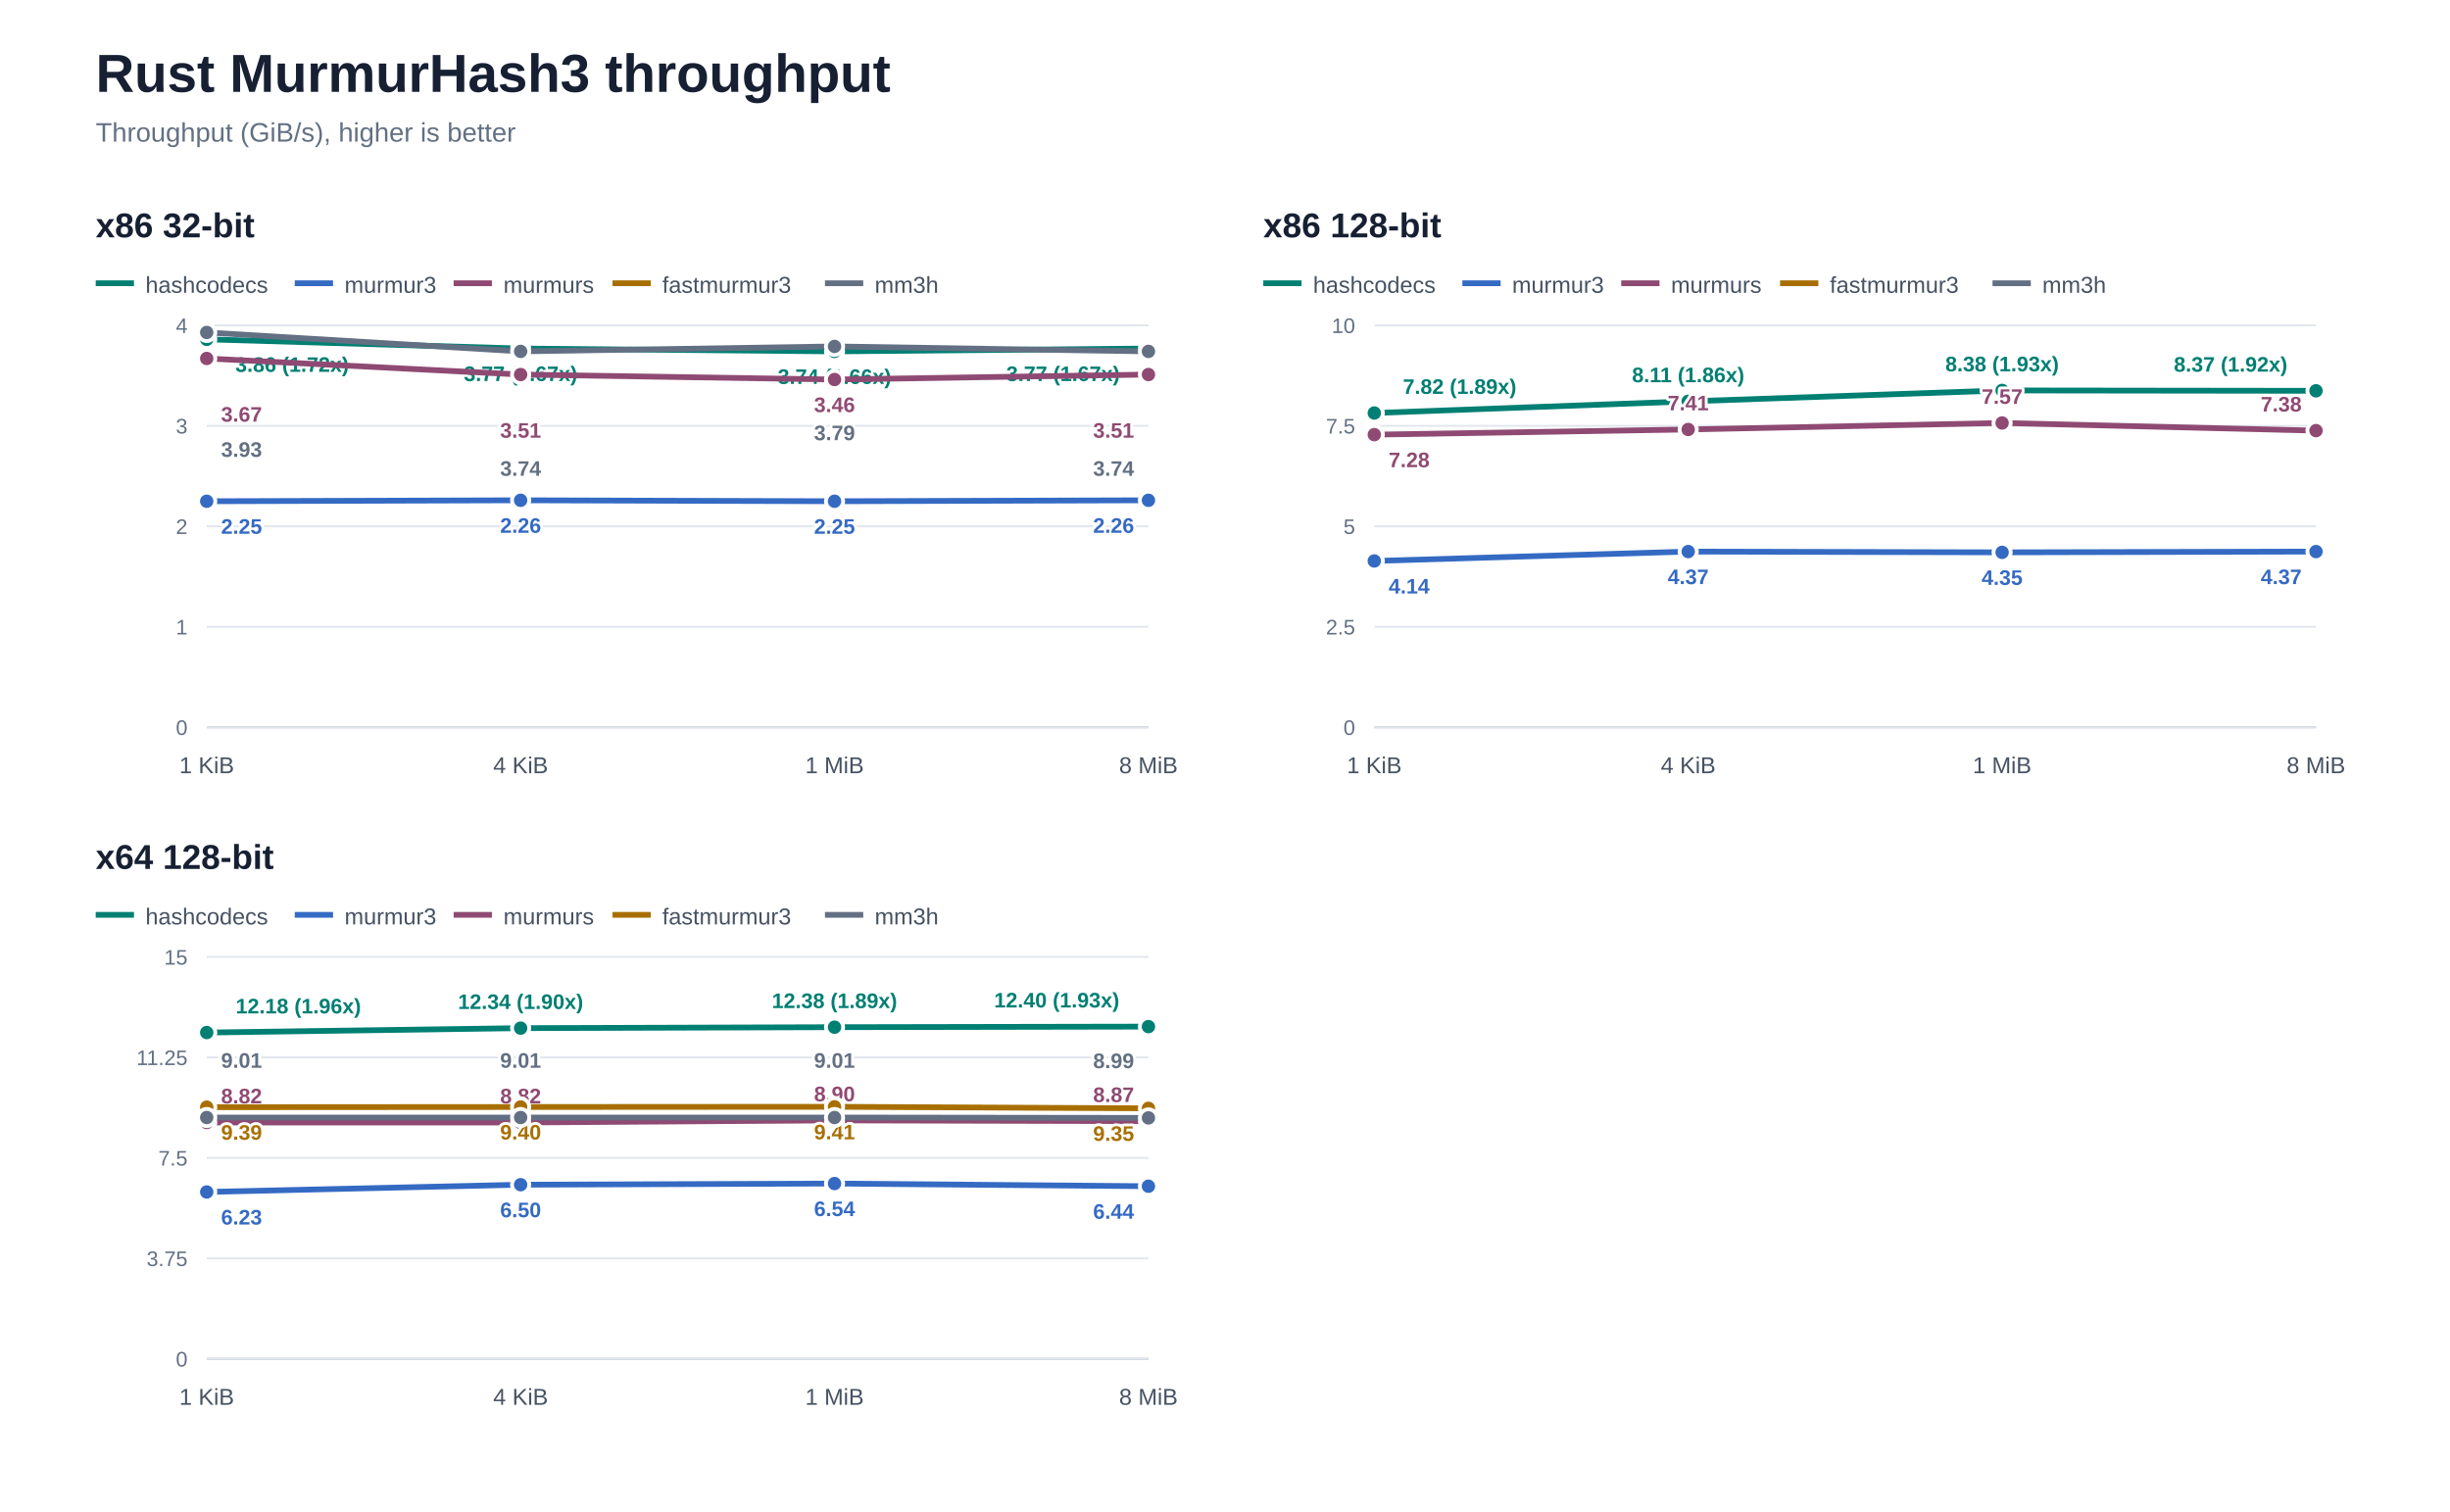
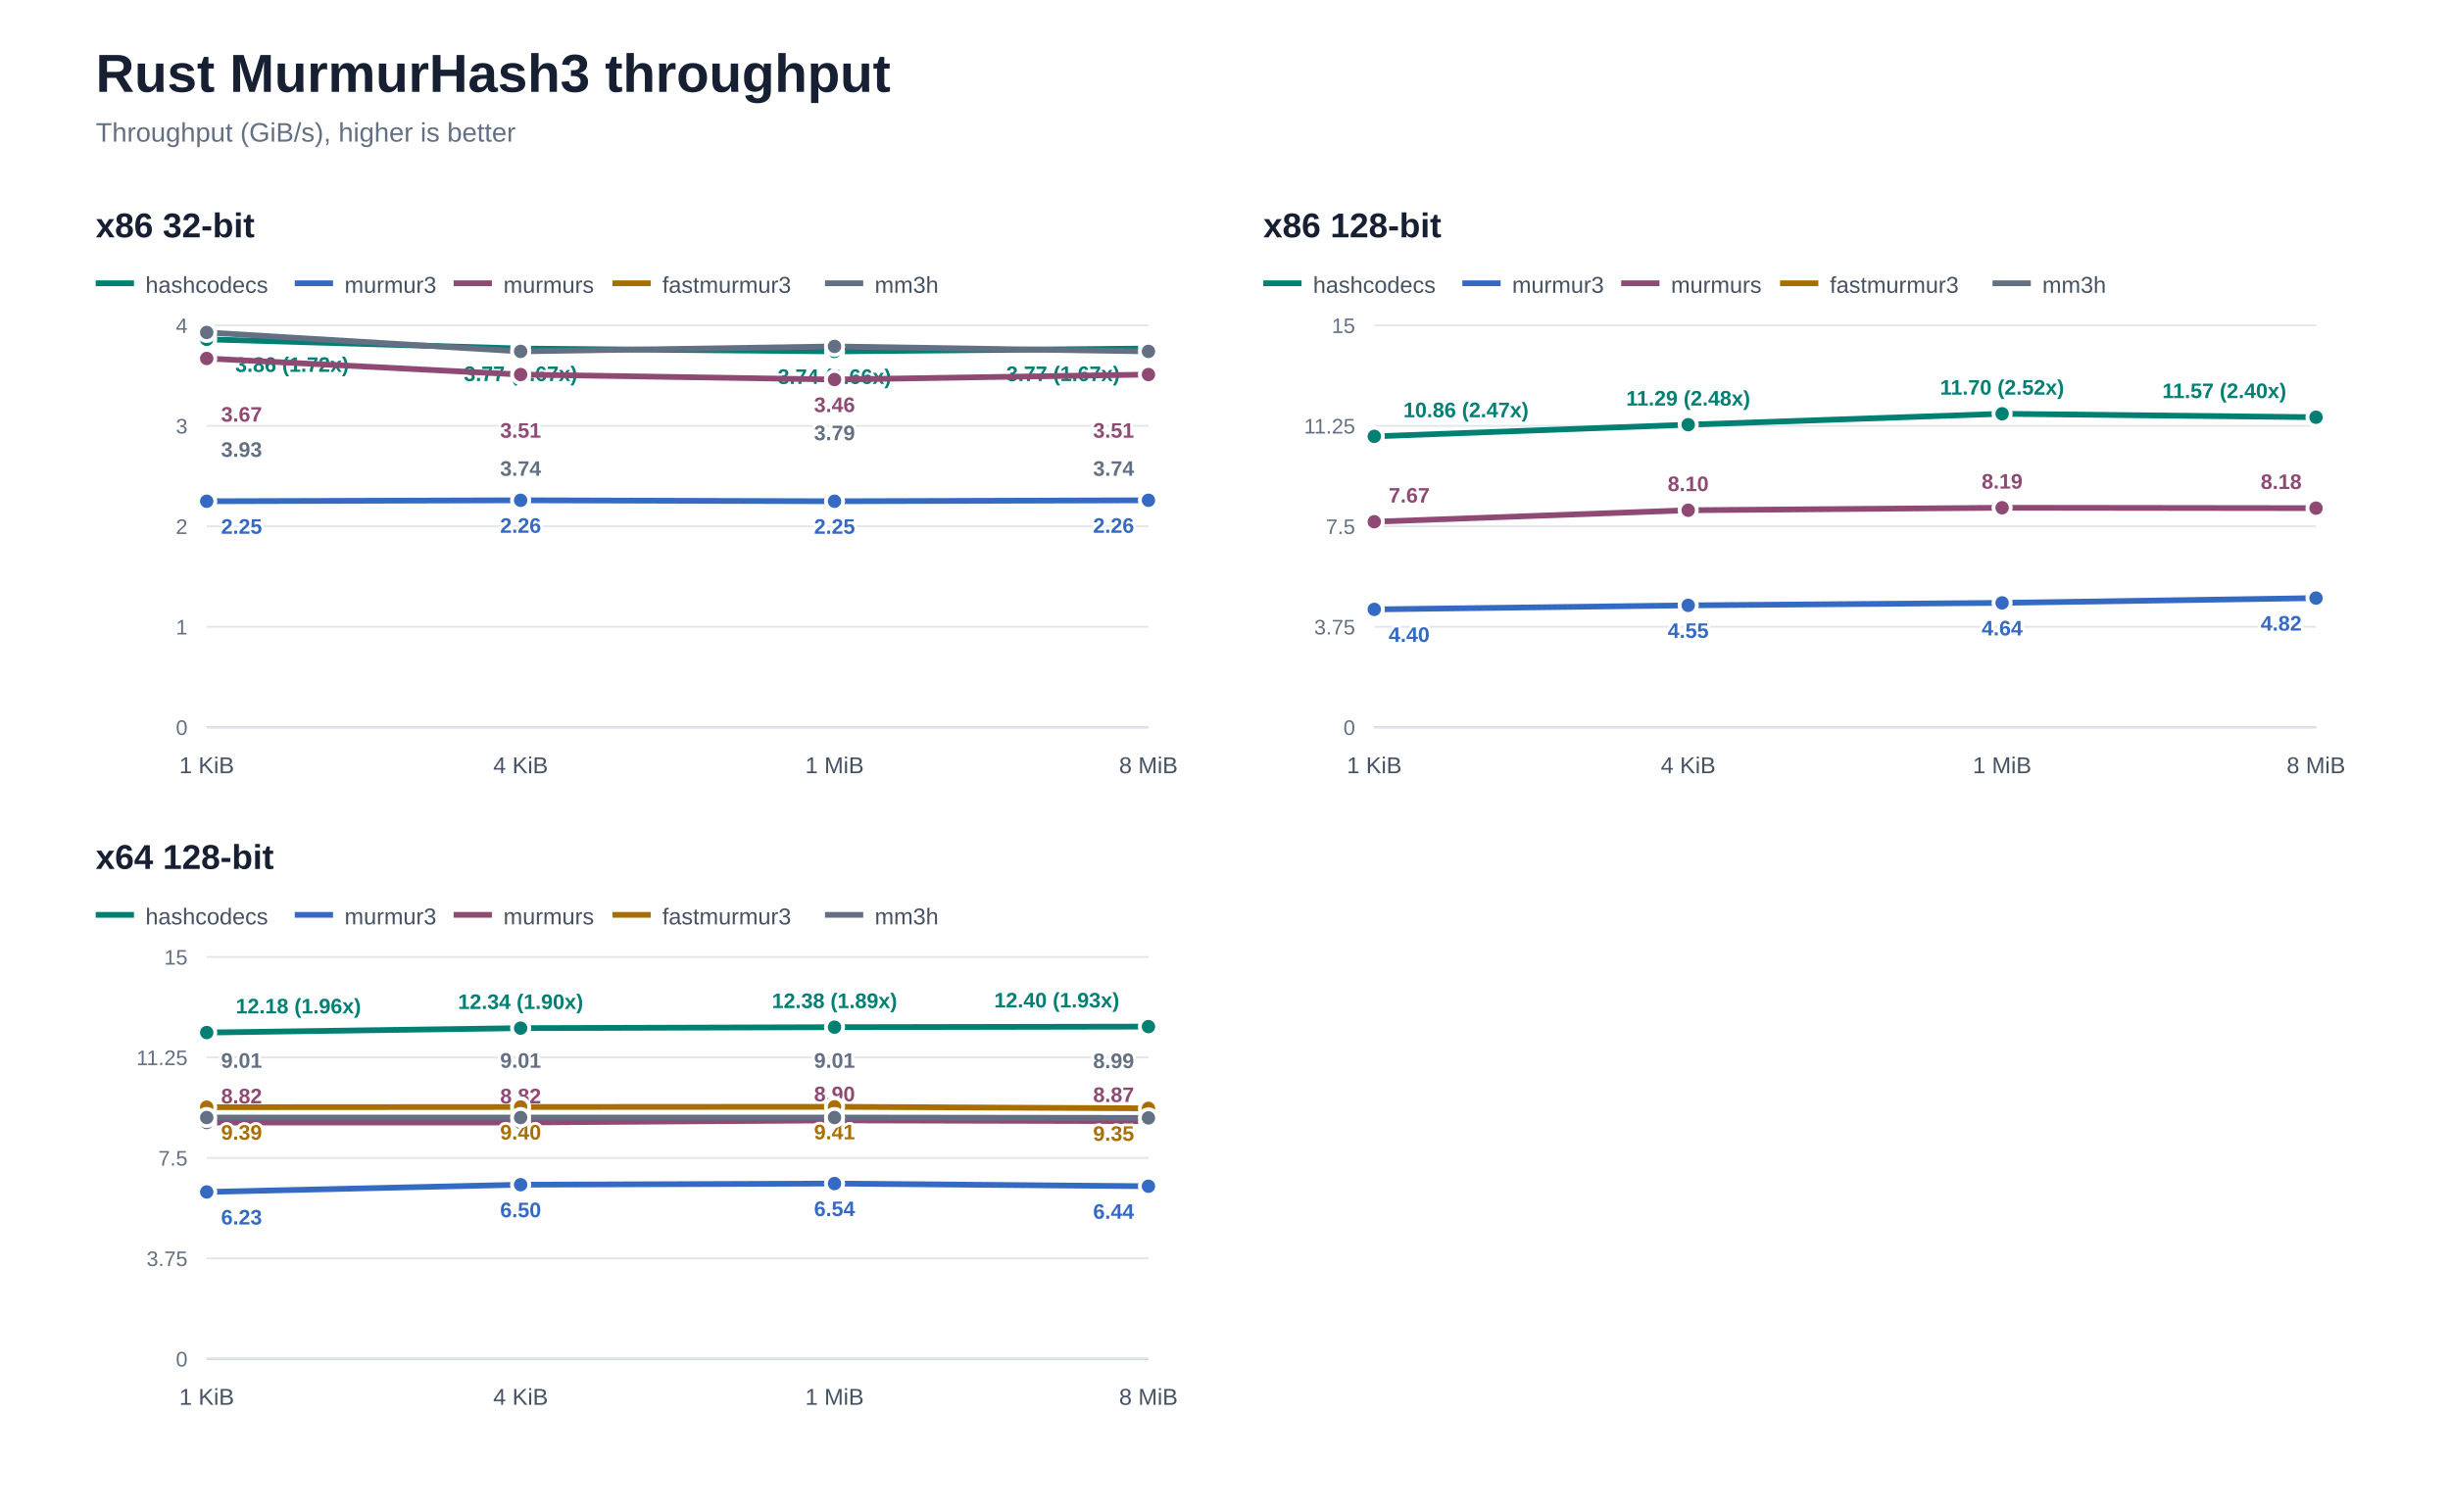
<svg xmlns="http://www.w3.org/2000/svg" width="1280" height="790" viewBox="0 0 1280 790" role="img" aria-labelledby="title desc">
  <rect width="100%" height="100%" fill="#ffffff" />
  <text x="50" y="48" fill="#172033" font-family="Segoe UI,Arial,sans-serif" font-size="28" font-weight="700">Rust MurmurHash3 throughput</text>
  <text x="50" y="74" fill="#637083" font-family="Segoe UI,Arial,sans-serif" font-size="14">Throughput (GiB/s), higher is better</text>
  <text x="50" y="124" fill="#172033" font-family="Segoe UI,Arial,sans-serif" font-size="18" font-weight="600">x86 32-bit</text>
  <line x1="108" y1="380" x2="600" y2="380" stroke="#9aa5b4" />
  <line x1="50" y1="148" x2="70" y2="148" stroke="#007f73" stroke-width="3" />
  <text x="76" y="153" fill="#465263" font-family="Segoe UI,Arial,sans-serif" font-size="12">hashcodecs</text>
  <line x1="154" y1="148" x2="174" y2="148" stroke="#356ac3" stroke-width="3" />
  <text x="180" y="153" fill="#465263" font-family="Segoe UI,Arial,sans-serif" font-size="12">murmur3</text>
  <line x1="237" y1="148" x2="257" y2="148" stroke="#8f4a73" stroke-width="3" />
  <text x="263" y="153" fill="#465263" font-family="Segoe UI,Arial,sans-serif" font-size="12">murmurs</text>
  <line x1="320" y1="148" x2="340" y2="148" stroke="#a86f00" stroke-width="3" />
  <text x="346" y="153" fill="#465263" font-family="Segoe UI,Arial,sans-serif" font-size="12">fastmurmur3</text>
  <line x1="431" y1="148" x2="451" y2="148" stroke="#637083" stroke-width="3" />
  <text x="457" y="153" fill="#465263" font-family="Segoe UI,Arial,sans-serif" font-size="12">mm3h</text>
  <line x1="108" y1="380.0" x2="600" y2="380.0" stroke="#e1e6ed" />
  <text x="98" y="384.0" text-anchor="end" fill="#637083" font-family="Segoe UI,Arial,sans-serif" font-size="11">0</text>
  <line x1="108" y1="327.5" x2="600" y2="327.5" stroke="#e1e6ed" />
  <text x="98" y="331.5" text-anchor="end" fill="#637083" font-family="Segoe UI,Arial,sans-serif" font-size="11">1</text>
  <line x1="108" y1="275.0" x2="600" y2="275.0" stroke="#e1e6ed" />
  <text x="98" y="279.0" text-anchor="end" fill="#637083" font-family="Segoe UI,Arial,sans-serif" font-size="11">2</text>
  <line x1="108" y1="222.5" x2="600" y2="222.5" stroke="#e1e6ed" />
  <text x="98" y="226.5" text-anchor="end" fill="#637083" font-family="Segoe UI,Arial,sans-serif" font-size="11">3</text>
  <line x1="108" y1="170.0" x2="600" y2="170.0" stroke="#e1e6ed" />
  <text x="98" y="174.0" text-anchor="end" fill="#637083" font-family="Segoe UI,Arial,sans-serif" font-size="11">4</text>
  <text x="108.0" y="404" text-anchor="middle" fill="#465263" font-family="Segoe UI,Arial,sans-serif" font-size="12">1 KiB</text>
  <text x="272.0" y="404" text-anchor="middle" fill="#465263" font-family="Segoe UI,Arial,sans-serif" font-size="12">4 KiB</text>
  <text x="436.0" y="404" text-anchor="middle" fill="#465263" font-family="Segoe UI,Arial,sans-serif" font-size="12">1 MiB</text>
  <text x="600.0" y="404" text-anchor="middle" fill="#465263" font-family="Segoe UI,Arial,sans-serif" font-size="12">8 MiB</text>
  <polyline points="108.0,177.3 272.0,182.1 436.0,183.6 600.0,182.1" fill="none" stroke="#007f73" stroke-width="3" stroke-linejoin="round" stroke-linecap="round" />
  <circle cx="108.0" cy="177.3" r="4.5" fill="#007f73" stroke="#ffffff" stroke-width="2" />
  <text x="152.6" y="194.3" text-anchor="middle" fill="#007f73" font-family="Segoe UI,Arial,sans-serif" font-size="11" font-weight="600" paint-order="stroke" stroke="#ffffff" stroke-width="3" stroke-linejoin="round">3.86 (1.72x)</text>
  <circle cx="272.0" cy="182.1" r="4.5" fill="#007f73" stroke="#ffffff" stroke-width="2" />
  <text x="272.0" y="199.1" text-anchor="middle" fill="#007f73" font-family="Segoe UI,Arial,sans-serif" font-size="11" font-weight="600" paint-order="stroke" stroke="#ffffff" stroke-width="3" stroke-linejoin="round">3.77 (1.67x)</text>
  <circle cx="436.0" cy="183.6" r="4.5" fill="#007f73" stroke="#ffffff" stroke-width="2" />
  <text x="436.0" y="200.6" text-anchor="middle" fill="#007f73" font-family="Segoe UI,Arial,sans-serif" font-size="11" font-weight="600" paint-order="stroke" stroke="#ffffff" stroke-width="3" stroke-linejoin="round">3.74 (1.66x)</text>
  <circle cx="600.0" cy="182.1" r="4.5" fill="#007f73" stroke="#ffffff" stroke-width="2" />
  <text x="555.4" y="199.1" text-anchor="middle" fill="#007f73" font-family="Segoe UI,Arial,sans-serif" font-size="11" font-weight="600" paint-order="stroke" stroke="#ffffff" stroke-width="3" stroke-linejoin="round">3.77 (1.67x)</text>
  <polyline points="108.0,261.9 272.0,261.4 436.0,261.9 600.0,261.4" fill="none" stroke="#356ac3" stroke-width="3" stroke-linejoin="round" stroke-linecap="round" />
  <circle cx="108.0" cy="261.9" r="4.5" fill="#356ac3" stroke="#ffffff" stroke-width="2" />
  <text x="126.2" y="278.9" text-anchor="middle" fill="#356ac3" font-family="Segoe UI,Arial,sans-serif" font-size="11" font-weight="600" paint-order="stroke" stroke="#ffffff" stroke-width="3" stroke-linejoin="round">2.25</text>
  <circle cx="272.0" cy="261.4" r="4.5" fill="#356ac3" stroke="#ffffff" stroke-width="2" />
  <text x="272.0" y="278.4" text-anchor="middle" fill="#356ac3" font-family="Segoe UI,Arial,sans-serif" font-size="11" font-weight="600" paint-order="stroke" stroke="#ffffff" stroke-width="3" stroke-linejoin="round">2.26</text>
  <circle cx="436.0" cy="261.9" r="4.5" fill="#356ac3" stroke="#ffffff" stroke-width="2" />
  <text x="436.0" y="278.9" text-anchor="middle" fill="#356ac3" font-family="Segoe UI,Arial,sans-serif" font-size="11" font-weight="600" paint-order="stroke" stroke="#ffffff" stroke-width="3" stroke-linejoin="round">2.25</text>
  <circle cx="600.0" cy="261.4" r="4.5" fill="#356ac3" stroke="#ffffff" stroke-width="2" />
  <text x="581.8" y="278.4" text-anchor="middle" fill="#356ac3" font-family="Segoe UI,Arial,sans-serif" font-size="11" font-weight="600" paint-order="stroke" stroke="#ffffff" stroke-width="3" stroke-linejoin="round">2.26</text>
  <polyline points="108.0,187.3 272.0,195.7 436.0,198.3 600.0,195.7" fill="none" stroke="#8f4a73" stroke-width="3" stroke-linejoin="round" stroke-linecap="round" />
  <circle cx="108.0" cy="187.3" r="4.5" fill="#8f4a73" stroke="#ffffff" stroke-width="2" />
  <text x="126.2" y="220.3" text-anchor="middle" fill="#8f4a73" font-family="Segoe UI,Arial,sans-serif" font-size="11" font-weight="600" paint-order="stroke" stroke="#ffffff" stroke-width="3" stroke-linejoin="round">3.67</text>
  <circle cx="272.0" cy="195.7" r="4.5" fill="#8f4a73" stroke="#ffffff" stroke-width="2" />
  <text x="272.0" y="228.7" text-anchor="middle" fill="#8f4a73" font-family="Segoe UI,Arial,sans-serif" font-size="11" font-weight="600" paint-order="stroke" stroke="#ffffff" stroke-width="3" stroke-linejoin="round">3.51</text>
  <circle cx="436.0" cy="198.3" r="4.5" fill="#8f4a73" stroke="#ffffff" stroke-width="2" />
  <text x="436.0" y="215.3" text-anchor="middle" fill="#8f4a73" font-family="Segoe UI,Arial,sans-serif" font-size="11" font-weight="600" paint-order="stroke" stroke="#ffffff" stroke-width="3" stroke-linejoin="round">3.46</text>
  <circle cx="600.0" cy="195.7" r="4.5" fill="#8f4a73" stroke="#ffffff" stroke-width="2" />
  <text x="581.8" y="228.7" text-anchor="middle" fill="#8f4a73" font-family="Segoe UI,Arial,sans-serif" font-size="11" font-weight="600" paint-order="stroke" stroke="#ffffff" stroke-width="3" stroke-linejoin="round">3.51</text>
  <polyline points="108.0,173.7 272.0,183.6 436.0,181.0 600.0,183.6" fill="none" stroke="#637083" stroke-width="3" stroke-linejoin="round" stroke-linecap="round" />
  <circle cx="108.0" cy="173.7" r="4.5" fill="#637083" stroke="#ffffff" stroke-width="2" />
  <text x="126.2" y="238.7" text-anchor="middle" fill="#637083" font-family="Segoe UI,Arial,sans-serif" font-size="11" font-weight="600" paint-order="stroke" stroke="#ffffff" stroke-width="3" stroke-linejoin="round">3.93</text>
  <circle cx="272.0" cy="183.6" r="4.5" fill="#637083" stroke="#ffffff" stroke-width="2" />
  <text x="272.0" y="248.6" text-anchor="middle" fill="#637083" font-family="Segoe UI,Arial,sans-serif" font-size="11" font-weight="600" paint-order="stroke" stroke="#ffffff" stroke-width="3" stroke-linejoin="round">3.74</text>
  <circle cx="436.0" cy="181.0" r="4.5" fill="#637083" stroke="#ffffff" stroke-width="2" />
  <text x="436.0" y="230.0" text-anchor="middle" fill="#637083" font-family="Segoe UI,Arial,sans-serif" font-size="11" font-weight="600" paint-order="stroke" stroke="#ffffff" stroke-width="3" stroke-linejoin="round">3.79</text>
  <circle cx="600.0" cy="183.6" r="4.5" fill="#637083" stroke="#ffffff" stroke-width="2" />
  <text x="581.8" y="248.6" text-anchor="middle" fill="#637083" font-family="Segoe UI,Arial,sans-serif" font-size="11" font-weight="600" paint-order="stroke" stroke="#ffffff" stroke-width="3" stroke-linejoin="round">3.74</text>
  <text x="660" y="124" fill="#172033" font-family="Segoe UI,Arial,sans-serif" font-size="18" font-weight="600">x86 128-bit</text>
  <line x1="718" y1="380" x2="1210" y2="380" stroke="#9aa5b4" />
  <line x1="660" y1="148" x2="680" y2="148" stroke="#007f73" stroke-width="3" />
  <text x="686" y="153" fill="#465263" font-family="Segoe UI,Arial,sans-serif" font-size="12">hashcodecs</text>
  <line x1="764" y1="148" x2="784" y2="148" stroke="#356ac3" stroke-width="3" />
  <text x="790" y="153" fill="#465263" font-family="Segoe UI,Arial,sans-serif" font-size="12">murmur3</text>
  <line x1="847" y1="148" x2="867" y2="148" stroke="#8f4a73" stroke-width="3" />
  <text x="873" y="153" fill="#465263" font-family="Segoe UI,Arial,sans-serif" font-size="12">murmurs</text>
  <line x1="930" y1="148" x2="950" y2="148" stroke="#a86f00" stroke-width="3" />
  <text x="956" y="153" fill="#465263" font-family="Segoe UI,Arial,sans-serif" font-size="12">fastmurmur3</text>
  <line x1="1041" y1="148" x2="1061" y2="148" stroke="#637083" stroke-width="3" />
  <text x="1067" y="153" fill="#465263" font-family="Segoe UI,Arial,sans-serif" font-size="12">mm3h</text>
  <line x1="718" y1="380.0" x2="1210" y2="380.0" stroke="#e1e6ed" />
  <text x="708" y="384.0" text-anchor="end" fill="#637083" font-family="Segoe UI,Arial,sans-serif" font-size="11">0</text>
  <line x1="718" y1="327.5" x2="1210" y2="327.5" stroke="#e1e6ed" />
-   <text x="708" y="331.5" text-anchor="end" fill="#637083" font-family="Segoe UI,Arial,sans-serif" font-size="11">2.5</text>
+   <text x="708" y="331.5" text-anchor="end" fill="#637083" font-family="Segoe UI,Arial,sans-serif" font-size="11">3.75</text>
  <line x1="718" y1="275.0" x2="1210" y2="275.0" stroke="#e1e6ed" />
-   <text x="708" y="279.0" text-anchor="end" fill="#637083" font-family="Segoe UI,Arial,sans-serif" font-size="11">5</text>
+   <text x="708" y="279.0" text-anchor="end" fill="#637083" font-family="Segoe UI,Arial,sans-serif" font-size="11">7.5</text>
  <line x1="718" y1="222.5" x2="1210" y2="222.5" stroke="#e1e6ed" />
-   <text x="708" y="226.5" text-anchor="end" fill="#637083" font-family="Segoe UI,Arial,sans-serif" font-size="11">7.5</text>
+   <text x="708" y="226.5" text-anchor="end" fill="#637083" font-family="Segoe UI,Arial,sans-serif" font-size="11">11.25</text>
  <line x1="718" y1="170.0" x2="1210" y2="170.0" stroke="#e1e6ed" />
-   <text x="708" y="174.0" text-anchor="end" fill="#637083" font-family="Segoe UI,Arial,sans-serif" font-size="11">10</text>
+   <text x="708" y="174.0" text-anchor="end" fill="#637083" font-family="Segoe UI,Arial,sans-serif" font-size="11">15</text>
  <text x="718.0" y="404" text-anchor="middle" fill="#465263" font-family="Segoe UI,Arial,sans-serif" font-size="12">1 KiB</text>
  <text x="882.0" y="404" text-anchor="middle" fill="#465263" font-family="Segoe UI,Arial,sans-serif" font-size="12">4 KiB</text>
  <text x="1046.0" y="404" text-anchor="middle" fill="#465263" font-family="Segoe UI,Arial,sans-serif" font-size="12">1 MiB</text>
  <text x="1210.0" y="404" text-anchor="middle" fill="#465263" font-family="Segoe UI,Arial,sans-serif" font-size="12">8 MiB</text>
-   <polyline points="718.0,215.8 882.0,209.7 1046.0,204.0 1210.0,204.2" fill="none" stroke="#007f73" stroke-width="3" stroke-linejoin="round" stroke-linecap="round" />
-   <circle cx="718.0" cy="215.8" r="4.5" fill="#007f73" stroke="#ffffff" stroke-width="2" />
-   <text x="762.6" y="205.8" text-anchor="middle" fill="#007f73" font-family="Segoe UI,Arial,sans-serif" font-size="11" font-weight="600" paint-order="stroke" stroke="#ffffff" stroke-width="3" stroke-linejoin="round">7.82 (1.89x)</text>
-   <circle cx="882.0" cy="209.7" r="4.5" fill="#007f73" stroke="#ffffff" stroke-width="2" />
-   <text x="882.0" y="199.7" text-anchor="middle" fill="#007f73" font-family="Segoe UI,Arial,sans-serif" font-size="11" font-weight="600" paint-order="stroke" stroke="#ffffff" stroke-width="3" stroke-linejoin="round">8.11 (1.86x)</text>
-   <circle cx="1046.0" cy="204.0" r="4.5" fill="#007f73" stroke="#ffffff" stroke-width="2" />
-   <text x="1046.0" y="194.0" text-anchor="middle" fill="#007f73" font-family="Segoe UI,Arial,sans-serif" font-size="11" font-weight="600" paint-order="stroke" stroke="#ffffff" stroke-width="3" stroke-linejoin="round">8.38 (1.93x)</text>
-   <circle cx="1210.0" cy="204.2" r="4.5" fill="#007f73" stroke="#ffffff" stroke-width="2" />
-   <text x="1165.4" y="194.2" text-anchor="middle" fill="#007f73" font-family="Segoe UI,Arial,sans-serif" font-size="11" font-weight="600" paint-order="stroke" stroke="#ffffff" stroke-width="3" stroke-linejoin="round">8.37 (1.92x)</text>
-   <polyline points="718.0,293.1 882.0,288.2 1046.0,288.6 1210.0,288.2" fill="none" stroke="#356ac3" stroke-width="3" stroke-linejoin="round" stroke-linecap="round" />
-   <circle cx="718.0" cy="293.1" r="4.5" fill="#356ac3" stroke="#ffffff" stroke-width="2" />
-   <text x="736.2" y="310.1" text-anchor="middle" fill="#356ac3" font-family="Segoe UI,Arial,sans-serif" font-size="11" font-weight="600" paint-order="stroke" stroke="#ffffff" stroke-width="3" stroke-linejoin="round">4.14</text>
-   <circle cx="882.0" cy="288.2" r="4.5" fill="#356ac3" stroke="#ffffff" stroke-width="2" />
-   <text x="882.0" y="305.2" text-anchor="middle" fill="#356ac3" font-family="Segoe UI,Arial,sans-serif" font-size="11" font-weight="600" paint-order="stroke" stroke="#ffffff" stroke-width="3" stroke-linejoin="round">4.37</text>
-   <circle cx="1046.0" cy="288.6" r="4.5" fill="#356ac3" stroke="#ffffff" stroke-width="2" />
-   <text x="1046.0" y="305.6" text-anchor="middle" fill="#356ac3" font-family="Segoe UI,Arial,sans-serif" font-size="11" font-weight="600" paint-order="stroke" stroke="#ffffff" stroke-width="3" stroke-linejoin="round">4.35</text>
-   <circle cx="1210.0" cy="288.2" r="4.5" fill="#356ac3" stroke="#ffffff" stroke-width="2" />
-   <text x="1191.8" y="305.2" text-anchor="middle" fill="#356ac3" font-family="Segoe UI,Arial,sans-serif" font-size="11" font-weight="600" paint-order="stroke" stroke="#ffffff" stroke-width="3" stroke-linejoin="round">4.37</text>
-   <polyline points="718.0,227.1 882.0,224.4 1046.0,221.0 1210.0,225.0" fill="none" stroke="#8f4a73" stroke-width="3" stroke-linejoin="round" stroke-linecap="round" />
-   <circle cx="718.0" cy="227.1" r="4.5" fill="#8f4a73" stroke="#ffffff" stroke-width="2" />
-   <text x="736.2" y="244.1" text-anchor="middle" fill="#8f4a73" font-family="Segoe UI,Arial,sans-serif" font-size="11" font-weight="600" paint-order="stroke" stroke="#ffffff" stroke-width="3" stroke-linejoin="round">7.28</text>
-   <circle cx="882.0" cy="224.4" r="4.5" fill="#8f4a73" stroke="#ffffff" stroke-width="2" />
-   <text x="882.0" y="214.4" text-anchor="middle" fill="#8f4a73" font-family="Segoe UI,Arial,sans-serif" font-size="11" font-weight="600" paint-order="stroke" stroke="#ffffff" stroke-width="3" stroke-linejoin="round">7.41</text>
-   <circle cx="1046.0" cy="221.0" r="4.5" fill="#8f4a73" stroke="#ffffff" stroke-width="2" />
-   <text x="1046.0" y="211.0" text-anchor="middle" fill="#8f4a73" font-family="Segoe UI,Arial,sans-serif" font-size="11" font-weight="600" paint-order="stroke" stroke="#ffffff" stroke-width="3" stroke-linejoin="round">7.57</text>
-   <circle cx="1210.0" cy="225.0" r="4.5" fill="#8f4a73" stroke="#ffffff" stroke-width="2" />
-   <text x="1191.8" y="215.0" text-anchor="middle" fill="#8f4a73" font-family="Segoe UI,Arial,sans-serif" font-size="11" font-weight="600" paint-order="stroke" stroke="#ffffff" stroke-width="3" stroke-linejoin="round">7.38</text>
+   <polyline points="718.0,228.0 882.0,221.9 1046.0,216.2 1210.0,218.0" fill="none" stroke="#007f73" stroke-width="3" stroke-linejoin="round" stroke-linecap="round" />
+   <circle cx="718.0" cy="228.0" r="4.5" fill="#007f73" stroke="#ffffff" stroke-width="2" />
+   <text x="765.9" y="218.0" text-anchor="middle" fill="#007f73" font-family="Segoe UI,Arial,sans-serif" font-size="11" font-weight="600" paint-order="stroke" stroke="#ffffff" stroke-width="3" stroke-linejoin="round">10.86 (2.47x)</text>
+   <circle cx="882.0" cy="221.9" r="4.5" fill="#007f73" stroke="#ffffff" stroke-width="2" />
+   <text x="882.0" y="211.9" text-anchor="middle" fill="#007f73" font-family="Segoe UI,Arial,sans-serif" font-size="11" font-weight="600" paint-order="stroke" stroke="#ffffff" stroke-width="3" stroke-linejoin="round">11.29 (2.48x)</text>
+   <circle cx="1046.0" cy="216.2" r="4.5" fill="#007f73" stroke="#ffffff" stroke-width="2" />
+   <text x="1046.0" y="206.2" text-anchor="middle" fill="#007f73" font-family="Segoe UI,Arial,sans-serif" font-size="11" font-weight="600" paint-order="stroke" stroke="#ffffff" stroke-width="3" stroke-linejoin="round">11.70 (2.52x)</text>
+   <circle cx="1210.0" cy="218.0" r="4.5" fill="#007f73" stroke="#ffffff" stroke-width="2" />
+   <text x="1162.1" y="208.0" text-anchor="middle" fill="#007f73" font-family="Segoe UI,Arial,sans-serif" font-size="11" font-weight="600" paint-order="stroke" stroke="#ffffff" stroke-width="3" stroke-linejoin="round">11.57 (2.40x)</text>
+   <polyline points="718.0,318.4 882.0,316.3 1046.0,315.0 1210.0,312.5" fill="none" stroke="#356ac3" stroke-width="3" stroke-linejoin="round" stroke-linecap="round" />
+   <circle cx="718.0" cy="318.4" r="4.5" fill="#356ac3" stroke="#ffffff" stroke-width="2" />
+   <text x="736.2" y="335.4" text-anchor="middle" fill="#356ac3" font-family="Segoe UI,Arial,sans-serif" font-size="11" font-weight="600" paint-order="stroke" stroke="#ffffff" stroke-width="3" stroke-linejoin="round">4.40</text>
+   <circle cx="882.0" cy="316.3" r="4.5" fill="#356ac3" stroke="#ffffff" stroke-width="2" />
+   <text x="882.0" y="333.3" text-anchor="middle" fill="#356ac3" font-family="Segoe UI,Arial,sans-serif" font-size="11" font-weight="600" paint-order="stroke" stroke="#ffffff" stroke-width="3" stroke-linejoin="round">4.55</text>
+   <circle cx="1046.0" cy="315.0" r="4.5" fill="#356ac3" stroke="#ffffff" stroke-width="2" />
+   <text x="1046.0" y="332.0" text-anchor="middle" fill="#356ac3" font-family="Segoe UI,Arial,sans-serif" font-size="11" font-weight="600" paint-order="stroke" stroke="#ffffff" stroke-width="3" stroke-linejoin="round">4.64</text>
+   <circle cx="1210.0" cy="312.5" r="4.5" fill="#356ac3" stroke="#ffffff" stroke-width="2" />
+   <text x="1191.8" y="329.5" text-anchor="middle" fill="#356ac3" font-family="Segoe UI,Arial,sans-serif" font-size="11" font-weight="600" paint-order="stroke" stroke="#ffffff" stroke-width="3" stroke-linejoin="round">4.82</text>
+   <polyline points="718.0,272.6 882.0,266.6 1046.0,265.3 1210.0,265.5" fill="none" stroke="#8f4a73" stroke-width="3" stroke-linejoin="round" stroke-linecap="round" />
+   <circle cx="718.0" cy="272.6" r="4.5" fill="#8f4a73" stroke="#ffffff" stroke-width="2" />
+   <text x="736.2" y="262.6" text-anchor="middle" fill="#8f4a73" font-family="Segoe UI,Arial,sans-serif" font-size="11" font-weight="600" paint-order="stroke" stroke="#ffffff" stroke-width="3" stroke-linejoin="round">7.67</text>
+   <circle cx="882.0" cy="266.6" r="4.5" fill="#8f4a73" stroke="#ffffff" stroke-width="2" />
+   <text x="882.0" y="256.6" text-anchor="middle" fill="#8f4a73" font-family="Segoe UI,Arial,sans-serif" font-size="11" font-weight="600" paint-order="stroke" stroke="#ffffff" stroke-width="3" stroke-linejoin="round">8.10</text>
+   <circle cx="1046.0" cy="265.3" r="4.5" fill="#8f4a73" stroke="#ffffff" stroke-width="2" />
+   <text x="1046.0" y="255.3" text-anchor="middle" fill="#8f4a73" font-family="Segoe UI,Arial,sans-serif" font-size="11" font-weight="600" paint-order="stroke" stroke="#ffffff" stroke-width="3" stroke-linejoin="round">8.19</text>
+   <circle cx="1210.0" cy="265.5" r="4.5" fill="#8f4a73" stroke="#ffffff" stroke-width="2" />
+   <text x="1191.8" y="255.5" text-anchor="middle" fill="#8f4a73" font-family="Segoe UI,Arial,sans-serif" font-size="11" font-weight="600" paint-order="stroke" stroke="#ffffff" stroke-width="3" stroke-linejoin="round">8.18</text>
  <text x="50" y="454" fill="#172033" font-family="Segoe UI,Arial,sans-serif" font-size="18" font-weight="600">x64 128-bit</text>
  <line x1="108" y1="710" x2="600" y2="710" stroke="#9aa5b4" />
  <line x1="50" y1="478" x2="70" y2="478" stroke="#007f73" stroke-width="3" />
  <text x="76" y="483" fill="#465263" font-family="Segoe UI,Arial,sans-serif" font-size="12">hashcodecs</text>
  <line x1="154" y1="478" x2="174" y2="478" stroke="#356ac3" stroke-width="3" />
  <text x="180" y="483" fill="#465263" font-family="Segoe UI,Arial,sans-serif" font-size="12">murmur3</text>
  <line x1="237" y1="478" x2="257" y2="478" stroke="#8f4a73" stroke-width="3" />
  <text x="263" y="483" fill="#465263" font-family="Segoe UI,Arial,sans-serif" font-size="12">murmurs</text>
  <line x1="320" y1="478" x2="340" y2="478" stroke="#a86f00" stroke-width="3" />
  <text x="346" y="483" fill="#465263" font-family="Segoe UI,Arial,sans-serif" font-size="12">fastmurmur3</text>
  <line x1="431" y1="478" x2="451" y2="478" stroke="#637083" stroke-width="3" />
  <text x="457" y="483" fill="#465263" font-family="Segoe UI,Arial,sans-serif" font-size="12">mm3h</text>
  <line x1="108" y1="710.0" x2="600" y2="710.0" stroke="#e1e6ed" />
  <text x="98" y="714.0" text-anchor="end" fill="#637083" font-family="Segoe UI,Arial,sans-serif" font-size="11">0</text>
  <line x1="108" y1="657.5" x2="600" y2="657.5" stroke="#e1e6ed" />
  <text x="98" y="661.5" text-anchor="end" fill="#637083" font-family="Segoe UI,Arial,sans-serif" font-size="11">3.75</text>
  <line x1="108" y1="605.0" x2="600" y2="605.0" stroke="#e1e6ed" />
  <text x="98" y="609.0" text-anchor="end" fill="#637083" font-family="Segoe UI,Arial,sans-serif" font-size="11">7.5</text>
  <line x1="108" y1="552.5" x2="600" y2="552.5" stroke="#e1e6ed" />
  <text x="98" y="556.5" text-anchor="end" fill="#637083" font-family="Segoe UI,Arial,sans-serif" font-size="11">11.25</text>
  <line x1="108" y1="500.0" x2="600" y2="500.0" stroke="#e1e6ed" />
  <text x="98" y="504.0" text-anchor="end" fill="#637083" font-family="Segoe UI,Arial,sans-serif" font-size="11">15</text>
  <text x="108.0" y="734" text-anchor="middle" fill="#465263" font-family="Segoe UI,Arial,sans-serif" font-size="12">1 KiB</text>
  <text x="272.0" y="734" text-anchor="middle" fill="#465263" font-family="Segoe UI,Arial,sans-serif" font-size="12">4 KiB</text>
  <text x="436.0" y="734" text-anchor="middle" fill="#465263" font-family="Segoe UI,Arial,sans-serif" font-size="12">1 MiB</text>
  <text x="600.0" y="734" text-anchor="middle" fill="#465263" font-family="Segoe UI,Arial,sans-serif" font-size="12">8 MiB</text>
  <polyline points="108.0,539.5 272.0,537.2 436.0,536.7 600.0,536.4" fill="none" stroke="#007f73" stroke-width="3" stroke-linejoin="round" stroke-linecap="round" />
  <circle cx="108.0" cy="539.5" r="4.5" fill="#007f73" stroke="#ffffff" stroke-width="2" />
  <text x="155.9" y="529.5" text-anchor="middle" fill="#007f73" font-family="Segoe UI,Arial,sans-serif" font-size="11" font-weight="600" paint-order="stroke" stroke="#ffffff" stroke-width="3" stroke-linejoin="round">12.18 (1.96x)</text>
  <circle cx="272.0" cy="537.2" r="4.5" fill="#007f73" stroke="#ffffff" stroke-width="2" />
  <text x="272.0" y="527.2" text-anchor="middle" fill="#007f73" font-family="Segoe UI,Arial,sans-serif" font-size="11" font-weight="600" paint-order="stroke" stroke="#ffffff" stroke-width="3" stroke-linejoin="round">12.34 (1.90x)</text>
  <circle cx="436.0" cy="536.7" r="4.5" fill="#007f73" stroke="#ffffff" stroke-width="2" />
  <text x="436.0" y="526.7" text-anchor="middle" fill="#007f73" font-family="Segoe UI,Arial,sans-serif" font-size="11" font-weight="600" paint-order="stroke" stroke="#ffffff" stroke-width="3" stroke-linejoin="round">12.38 (1.89x)</text>
  <circle cx="600.0" cy="536.4" r="4.5" fill="#007f73" stroke="#ffffff" stroke-width="2" />
  <text x="552.1" y="526.4" text-anchor="middle" fill="#007f73" font-family="Segoe UI,Arial,sans-serif" font-size="11" font-weight="600" paint-order="stroke" stroke="#ffffff" stroke-width="3" stroke-linejoin="round">12.40 (1.93x)</text>
  <polyline points="108.0,622.8 272.0,619.0 436.0,618.4 600.0,619.8" fill="none" stroke="#356ac3" stroke-width="3" stroke-linejoin="round" stroke-linecap="round" />
  <circle cx="108.0" cy="622.8" r="4.5" fill="#356ac3" stroke="#ffffff" stroke-width="2" />
  <text x="126.2" y="639.8" text-anchor="middle" fill="#356ac3" font-family="Segoe UI,Arial,sans-serif" font-size="11" font-weight="600" paint-order="stroke" stroke="#ffffff" stroke-width="3" stroke-linejoin="round">6.23</text>
  <circle cx="272.0" cy="619.0" r="4.5" fill="#356ac3" stroke="#ffffff" stroke-width="2" />
  <text x="272.0" y="636.0" text-anchor="middle" fill="#356ac3" font-family="Segoe UI,Arial,sans-serif" font-size="11" font-weight="600" paint-order="stroke" stroke="#ffffff" stroke-width="3" stroke-linejoin="round">6.50</text>
  <circle cx="436.0" cy="618.4" r="4.5" fill="#356ac3" stroke="#ffffff" stroke-width="2" />
  <text x="436.0" y="635.4" text-anchor="middle" fill="#356ac3" font-family="Segoe UI,Arial,sans-serif" font-size="11" font-weight="600" paint-order="stroke" stroke="#ffffff" stroke-width="3" stroke-linejoin="round">6.54</text>
  <circle cx="600.0" cy="619.8" r="4.5" fill="#356ac3" stroke="#ffffff" stroke-width="2" />
  <text x="581.8" y="636.8" text-anchor="middle" fill="#356ac3" font-family="Segoe UI,Arial,sans-serif" font-size="11" font-weight="600" paint-order="stroke" stroke="#ffffff" stroke-width="3" stroke-linejoin="round">6.44</text>
  <polyline points="108.0,586.5 272.0,586.5 436.0,585.4 600.0,585.8" fill="none" stroke="#8f4a73" stroke-width="3" stroke-linejoin="round" stroke-linecap="round" />
  <circle cx="108.0" cy="586.5" r="4.5" fill="#8f4a73" stroke="#ffffff" stroke-width="2" />
  <text x="126.2" y="576.5" text-anchor="middle" fill="#8f4a73" font-family="Segoe UI,Arial,sans-serif" font-size="11" font-weight="600" paint-order="stroke" stroke="#ffffff" stroke-width="3" stroke-linejoin="round">8.82</text>
  <circle cx="272.0" cy="586.5" r="4.5" fill="#8f4a73" stroke="#ffffff" stroke-width="2" />
  <text x="272.0" y="576.5" text-anchor="middle" fill="#8f4a73" font-family="Segoe UI,Arial,sans-serif" font-size="11" font-weight="600" paint-order="stroke" stroke="#ffffff" stroke-width="3" stroke-linejoin="round">8.82</text>
  <circle cx="436.0" cy="585.4" r="4.5" fill="#8f4a73" stroke="#ffffff" stroke-width="2" />
  <text x="436.0" y="575.4" text-anchor="middle" fill="#8f4a73" font-family="Segoe UI,Arial,sans-serif" font-size="11" font-weight="600" paint-order="stroke" stroke="#ffffff" stroke-width="3" stroke-linejoin="round">8.90</text>
  <circle cx="600.0" cy="585.8" r="4.5" fill="#8f4a73" stroke="#ffffff" stroke-width="2" />
  <text x="581.8" y="575.8" text-anchor="middle" fill="#8f4a73" font-family="Segoe UI,Arial,sans-serif" font-size="11" font-weight="600" paint-order="stroke" stroke="#ffffff" stroke-width="3" stroke-linejoin="round">8.87</text>
  <polyline points="108.0,578.5 272.0,578.4 436.0,578.3 600.0,579.1" fill="none" stroke="#a86f00" stroke-width="3" stroke-linejoin="round" stroke-linecap="round" />
  <circle cx="108.0" cy="578.5" r="4.5" fill="#a86f00" stroke="#ffffff" stroke-width="2" />
  <text x="126.2" y="595.5" text-anchor="middle" fill="#a86f00" font-family="Segoe UI,Arial,sans-serif" font-size="11" font-weight="600" paint-order="stroke" stroke="#ffffff" stroke-width="3" stroke-linejoin="round">9.39</text>
  <circle cx="272.0" cy="578.4" r="4.5" fill="#a86f00" stroke="#ffffff" stroke-width="2" />
  <text x="272.0" y="595.4" text-anchor="middle" fill="#a86f00" font-family="Segoe UI,Arial,sans-serif" font-size="11" font-weight="600" paint-order="stroke" stroke="#ffffff" stroke-width="3" stroke-linejoin="round">9.40</text>
  <circle cx="436.0" cy="578.3" r="4.5" fill="#a86f00" stroke="#ffffff" stroke-width="2" />
  <text x="436.0" y="595.3" text-anchor="middle" fill="#a86f00" font-family="Segoe UI,Arial,sans-serif" font-size="11" font-weight="600" paint-order="stroke" stroke="#ffffff" stroke-width="3" stroke-linejoin="round">9.41</text>
  <circle cx="600.0" cy="579.1" r="4.5" fill="#a86f00" stroke="#ffffff" stroke-width="2" />
  <text x="581.8" y="596.1" text-anchor="middle" fill="#a86f00" font-family="Segoe UI,Arial,sans-serif" font-size="11" font-weight="600" paint-order="stroke" stroke="#ffffff" stroke-width="3" stroke-linejoin="round">9.35</text>
  <polyline points="108.0,583.9 272.0,583.9 436.0,583.9 600.0,584.1" fill="none" stroke="#637083" stroke-width="3" stroke-linejoin="round" stroke-linecap="round" />
  <circle cx="108.0" cy="583.9" r="4.5" fill="#637083" stroke="#ffffff" stroke-width="2" />
  <text x="126.2" y="557.9" text-anchor="middle" fill="#637083" font-family="Segoe UI,Arial,sans-serif" font-size="11" font-weight="600" paint-order="stroke" stroke="#ffffff" stroke-width="3" stroke-linejoin="round">9.01</text>
  <circle cx="272.0" cy="583.9" r="4.5" fill="#637083" stroke="#ffffff" stroke-width="2" />
  <text x="272.0" y="557.9" text-anchor="middle" fill="#637083" font-family="Segoe UI,Arial,sans-serif" font-size="11" font-weight="600" paint-order="stroke" stroke="#ffffff" stroke-width="3" stroke-linejoin="round">9.01</text>
  <circle cx="436.0" cy="583.9" r="4.5" fill="#637083" stroke="#ffffff" stroke-width="2" />
  <text x="436.0" y="557.9" text-anchor="middle" fill="#637083" font-family="Segoe UI,Arial,sans-serif" font-size="11" font-weight="600" paint-order="stroke" stroke="#ffffff" stroke-width="3" stroke-linejoin="round">9.01</text>
  <circle cx="600.0" cy="584.1" r="4.5" fill="#637083" stroke="#ffffff" stroke-width="2" />
  <text x="581.8" y="558.1" text-anchor="middle" fill="#637083" font-family="Segoe UI,Arial,sans-serif" font-size="11" font-weight="600" paint-order="stroke" stroke="#ffffff" stroke-width="3" stroke-linejoin="round">8.99</text>
</svg>
